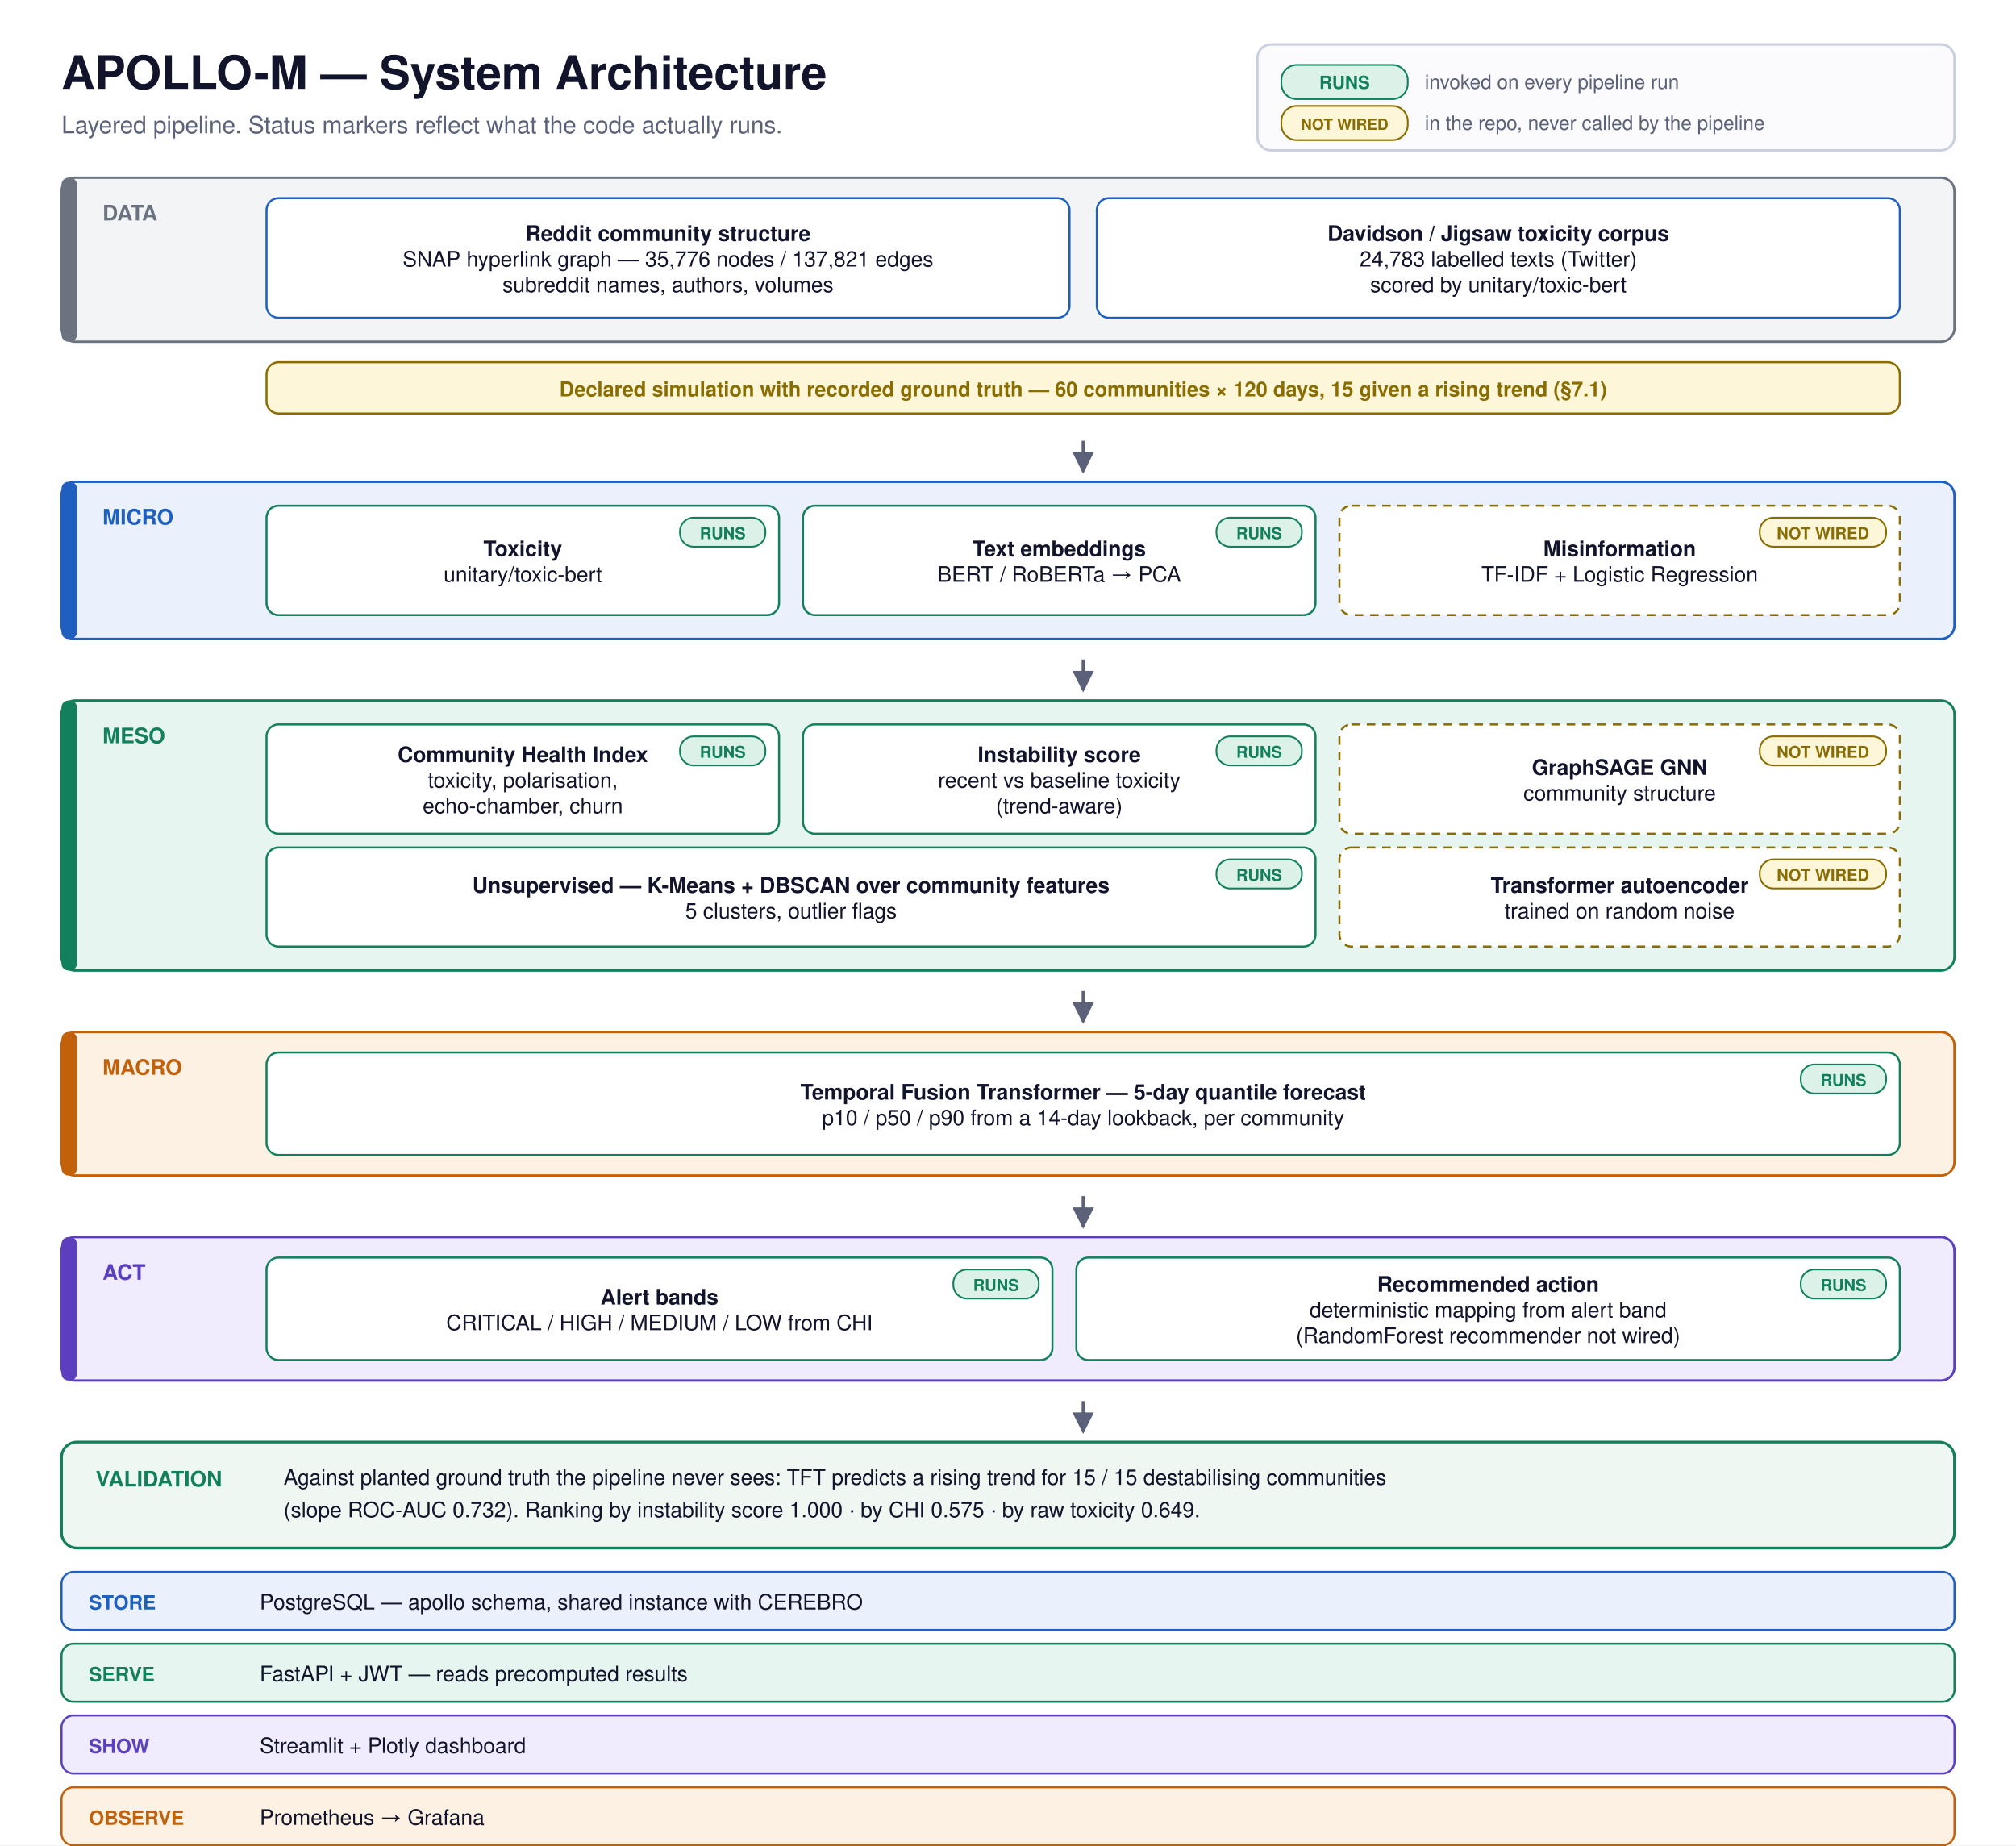
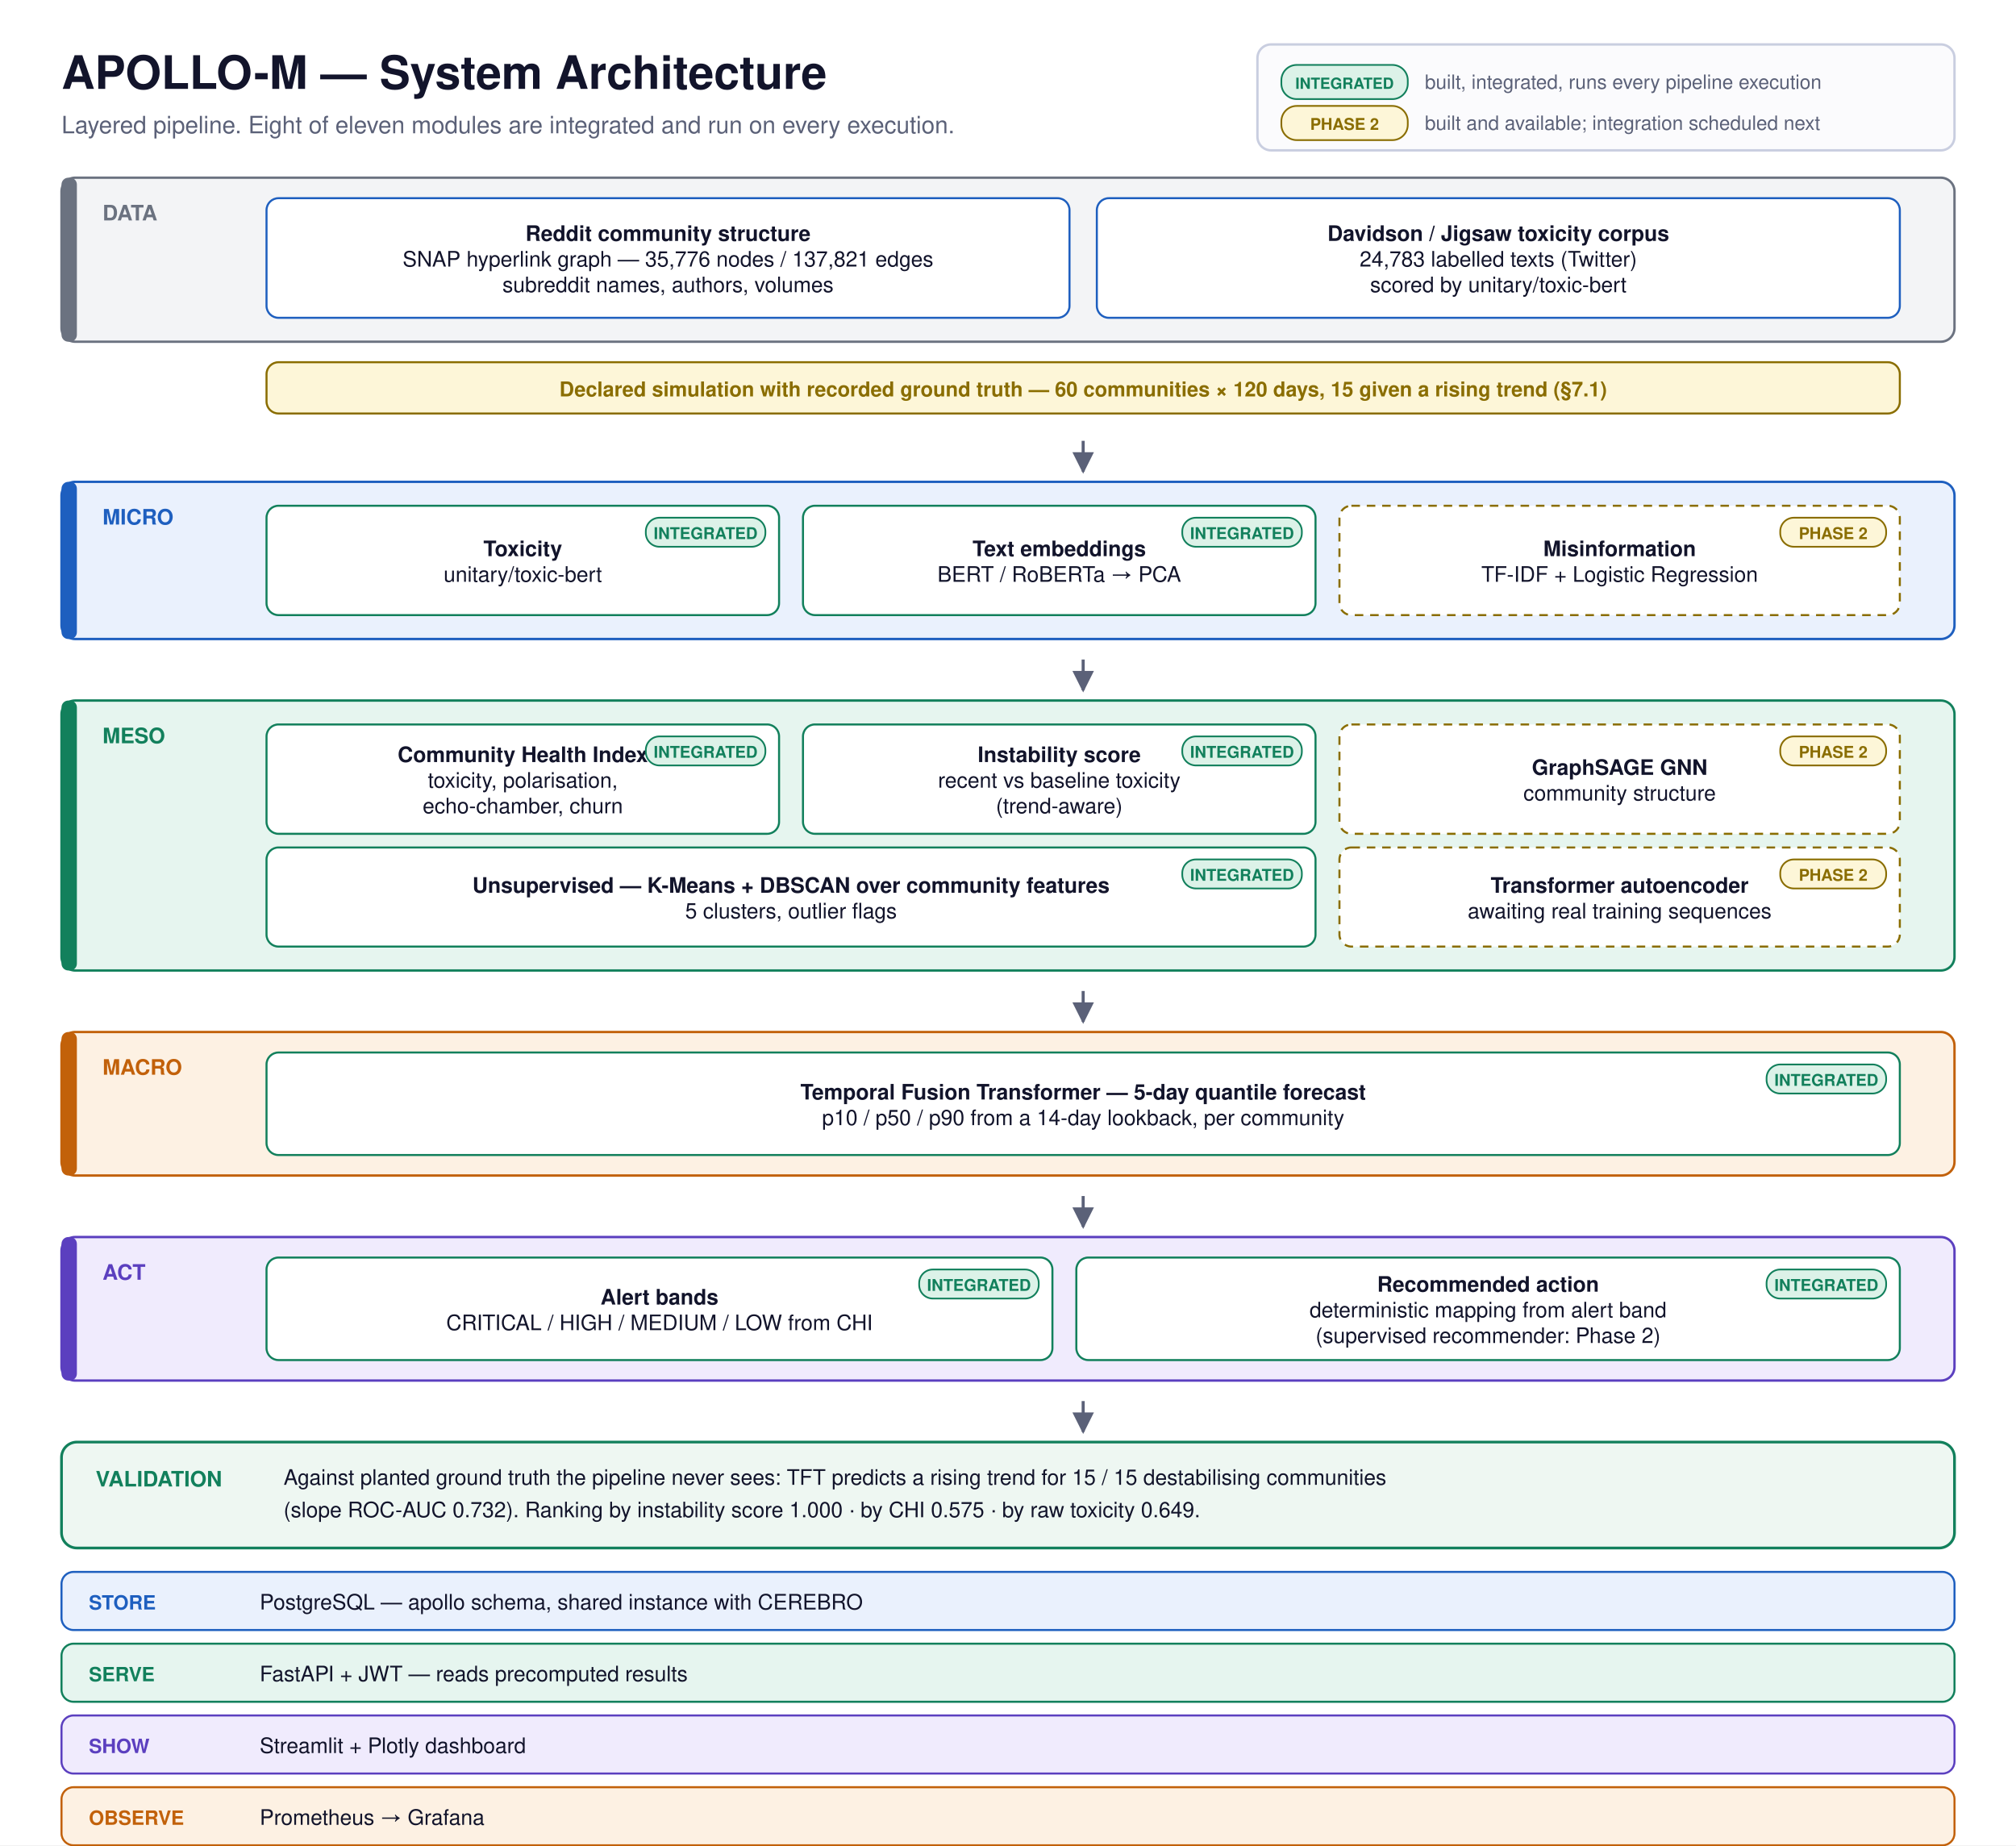
<svg xmlns="http://www.w3.org/2000/svg" width="1180" height="1080" viewBox="0 0 1180 1080" font-family="Helvetica,Arial,sans-serif">
  <defs>
    <marker id="a" viewBox="0 0 10 10" refX="9" refY="5" markerWidth="7" markerHeight="7" orient="auto-start-reverse">
      <path d="M 0 0 L 10 5 L 0 10 z" fill="#5b6178" />
    </marker>
  </defs>
  <rect width="1180" height="1080" fill="#ffffff" />
  <text x="36" y="52" font-size="27" fill="#12142b" font-weight="bold" text-anchor="start">APOLLO-M — System Architecture</text>
-   <text x="36" y="78" font-size="14" fill="#5b6178" font-weight="normal" text-anchor="start">Layered pipeline. Status markers reflect what the code actually runs.</text>
+   <text x="36" y="78" font-size="14" fill="#5b6178" font-weight="normal" text-anchor="start">Layered pipeline. Eight of eleven modules are integrated and run on every execution.</text>
  <rect x="736" y="26" width="408" height="62" rx="8" fill="#fbfbfd" stroke="#c9cee0" stroke-width="1.4" />
  <rect x="750" y="38" width="74" height="20" rx="9" fill="#dcf2e8" stroke="#12805c" stroke-width="1" />
-   <text x="787" y="52" font-size="10.5" fill="#12805c" font-weight="bold" text-anchor="middle">RUNS</text>
-   <text x="834" y="52" font-size="11.5" fill="#5b6178" font-weight="normal" text-anchor="start">invoked on every pipeline run</text>
+   <text x="787" y="52" font-size="9" fill="#12805c" font-weight="bold" text-anchor="middle">INTEGRATED</text>
+   <text x="834" y="52" font-size="11.5" fill="#5b6178" font-weight="normal" text-anchor="start">built, integrated, runs every pipeline execution</text>
  <rect x="750" y="62" width="74" height="20" rx="9" fill="#fdf6d8" stroke="#8a6d00" stroke-width="1" />
-   <text x="787" y="76" font-size="9" fill="#8a6d00" font-weight="bold" text-anchor="middle">NOT WIRED</text>
-   <text x="834" y="76" font-size="11.5" fill="#5b6178" font-weight="normal" text-anchor="start">in the repo, never called by the pipeline</text>
+   <text x="787" y="76" font-size="9.5" fill="#8a6d00" font-weight="bold" text-anchor="middle">PHASE 2</text>
+   <text x="834" y="76" font-size="11.5" fill="#5b6178" font-weight="normal" text-anchor="start">built and available; integration scheduled next</text>
  <rect x="36" y="104" width="1108" height="96" rx="8" fill="#f3f4f6" stroke="#6b7280" stroke-width="1.4" />
  <rect x="36" y="104" width="9" height="96" rx="4" fill="#6b7280" />
  <text x="60" y="129" font-size="12.5" fill="#6b7280" font-weight="bold" text-anchor="start">DATA</text>
  <rect x="156" y="116" width="470" height="70" rx="7" fill="#ffffff" stroke="#1e5fbf" stroke-width="1.2" />
  <text x="391.0" y="141.0" font-size="12.5" fill="#12142b" font-weight="bold" text-anchor="middle">Reddit community structure</text>
  <text x="391.0" y="156.0" font-size="12.5" fill="#12142b" font-weight="normal" text-anchor="middle">SNAP hyperlink graph — 35,776 nodes / 137,821 edges</text>
  <text x="391.0" y="171.0" font-size="12.5" fill="#12142b" font-weight="normal" text-anchor="middle">subreddit names, authors, volumes</text>
  <rect x="642" y="116" width="470" height="70" rx="7" fill="#ffffff" stroke="#1e5fbf" stroke-width="1.2" />
  <text x="877.0" y="141.0" font-size="12.5" fill="#12142b" font-weight="bold" text-anchor="middle">Davidson / Jigsaw toxicity corpus</text>
  <text x="877.0" y="156.0" font-size="12.5" fill="#12142b" font-weight="normal" text-anchor="middle">24,783 labelled texts (Twitter)</text>
  <text x="877.0" y="171.0" font-size="12.5" fill="#12142b" font-weight="normal" text-anchor="middle">scored by unitary/toxic-bert</text>
  <rect x="156" y="212" width="956" height="30" rx="7" fill="#fdf6d8" stroke="#8a6d00" stroke-width="1.2" />
  <text x="634" y="232" font-size="12" fill="#8a6d00" font-weight="bold" text-anchor="middle">Declared simulation with recorded ground truth — 60 communities × 120 days, 15 given a rising trend (§7.1)</text>
  <line x1="634" y1="258" x2="634" y2="276" stroke="#5b6178" stroke-width="1.8" marker-end="url(#a)" />
  <rect x="36" y="282" width="1108" height="92" rx="8" fill="#eaf1fd" stroke="#1e5fbf" stroke-width="1.4" />
  <rect x="36" y="282" width="9" height="92" rx="4" fill="#1e5fbf" />
  <text x="60" y="307" font-size="12.5" fill="#1e5fbf" font-weight="bold" text-anchor="start">MICRO</text>
  <rect x="156" y="296" width="300" height="64" rx="7" fill="#ffffff" stroke="#12805c" stroke-width="1.2" />
  <text x="306.0" y="325.5" font-size="12.5" fill="#12142b" font-weight="bold" text-anchor="middle">Toxicity</text>
  <text x="306.0" y="340.5" font-size="12.5" fill="#12142b" font-weight="normal" text-anchor="middle">unitary/toxic-bert</text>
-   <rect x="398" y="303" width="50" height="17" rx="8" fill="#dcf2e8" stroke="#12805c" stroke-width="1" />
-   <text x="423.0" y="315.5" font-size="9.5" fill="#12805c" font-weight="bold" text-anchor="middle">RUNS</text>
+   <rect x="378" y="303" width="70" height="17" rx="8" fill="#dcf2e8" stroke="#12805c" stroke-width="1" />
+   <text x="413.0" y="315.5" font-size="9.5" fill="#12805c" font-weight="bold" text-anchor="middle">INTEGRATED</text>
  <rect x="470" y="296" width="300" height="64" rx="7" fill="#ffffff" stroke="#12805c" stroke-width="1.2" />
  <text x="620.0" y="325.5" font-size="12.5" fill="#12142b" font-weight="bold" text-anchor="middle">Text embeddings</text>
  <text x="620.0" y="340.5" font-size="12.5" fill="#12142b" font-weight="normal" text-anchor="middle">BERT / RoBERTa → PCA</text>
-   <rect x="712" y="303" width="50" height="17" rx="8" fill="#dcf2e8" stroke="#12805c" stroke-width="1" />
-   <text x="737.0" y="315.5" font-size="9.5" fill="#12805c" font-weight="bold" text-anchor="middle">RUNS</text>
+   <rect x="692" y="303" width="70" height="17" rx="8" fill="#dcf2e8" stroke="#12805c" stroke-width="1" />
+   <text x="727.0" y="315.5" font-size="9.5" fill="#12805c" font-weight="bold" text-anchor="middle">INTEGRATED</text>
  <rect x="784" y="296" width="328" height="64" rx="7" fill="#ffffff" stroke="#8a6d00" stroke-width="1.2" stroke-dasharray="5,4" />
  <text x="948.0" y="325.5" font-size="12.5" fill="#12142b" font-weight="bold" text-anchor="middle">Misinformation</text>
  <text x="948.0" y="340.5" font-size="12.5" fill="#12142b" font-weight="normal" text-anchor="middle">TF-IDF + Logistic Regression</text>
-   <rect x="1030" y="303" width="74" height="17" rx="8" fill="#fdf6d8" stroke="#8a6d00" stroke-width="1" />
-   <text x="1067.0" y="315.5" font-size="9.5" fill="#8a6d00" font-weight="bold" text-anchor="middle">NOT WIRED</text>
+   <rect x="1042" y="303" width="62" height="17" rx="8" fill="#fdf6d8" stroke="#8a6d00" stroke-width="1" />
+   <text x="1073.0" y="315.5" font-size="9.5" fill="#8a6d00" font-weight="bold" text-anchor="middle">PHASE 2</text>
  <line x1="634" y1="386" x2="634" y2="404" stroke="#5b6178" stroke-width="1.8" marker-end="url(#a)" />
  <rect x="36" y="410" width="1108" height="158" rx="8" fill="#e6f5ef" stroke="#12805c" stroke-width="1.4" />
  <rect x="36" y="410" width="9" height="158" rx="4" fill="#12805c" />
  <text x="60" y="435" font-size="12.5" fill="#12805c" font-weight="bold" text-anchor="start">MESO</text>
  <rect x="156" y="424" width="300" height="64" rx="7" fill="#ffffff" stroke="#12805c" stroke-width="1.2" />
  <text x="306.0" y="446.0" font-size="12.5" fill="#12142b" font-weight="bold" text-anchor="middle">Community Health Index</text>
  <text x="306.0" y="461.0" font-size="12.5" fill="#12142b" font-weight="normal" text-anchor="middle">toxicity, polarisation,</text>
  <text x="306.0" y="476.0" font-size="12.5" fill="#12142b" font-weight="normal" text-anchor="middle">echo-chamber, churn</text>
-   <rect x="398" y="431" width="50" height="17" rx="8" fill="#dcf2e8" stroke="#12805c" stroke-width="1" />
-   <text x="423.0" y="443.5" font-size="9.5" fill="#12805c" font-weight="bold" text-anchor="middle">RUNS</text>
+   <rect x="378" y="431" width="70" height="17" rx="8" fill="#dcf2e8" stroke="#12805c" stroke-width="1" />
+   <text x="413.0" y="443.5" font-size="9.5" fill="#12805c" font-weight="bold" text-anchor="middle">INTEGRATED</text>
  <rect x="470" y="424" width="300" height="64" rx="7" fill="#ffffff" stroke="#12805c" stroke-width="1.2" />
  <text x="620.0" y="446.0" font-size="12.5" fill="#12142b" font-weight="bold" text-anchor="middle">Instability score</text>
  <text x="620.0" y="461.0" font-size="12.5" fill="#12142b" font-weight="normal" text-anchor="middle">recent vs baseline toxicity</text>
  <text x="620.0" y="476.0" font-size="12.5" fill="#12142b" font-weight="normal" text-anchor="middle">(trend-aware)</text>
-   <rect x="712" y="431" width="50" height="17" rx="8" fill="#dcf2e8" stroke="#12805c" stroke-width="1" />
-   <text x="737.0" y="443.5" font-size="9.5" fill="#12805c" font-weight="bold" text-anchor="middle">RUNS</text>
+   <rect x="692" y="431" width="70" height="17" rx="8" fill="#dcf2e8" stroke="#12805c" stroke-width="1" />
+   <text x="727.0" y="443.5" font-size="9.5" fill="#12805c" font-weight="bold" text-anchor="middle">INTEGRATED</text>
  <rect x="784" y="424" width="328" height="64" rx="7" fill="#ffffff" stroke="#8a6d00" stroke-width="1.2" stroke-dasharray="5,4" />
  <text x="948.0" y="453.5" font-size="12.5" fill="#12142b" font-weight="bold" text-anchor="middle">GraphSAGE GNN</text>
  <text x="948.0" y="468.5" font-size="12.5" fill="#12142b" font-weight="normal" text-anchor="middle">community structure</text>
-   <rect x="1030" y="431" width="74" height="17" rx="8" fill="#fdf6d8" stroke="#8a6d00" stroke-width="1" />
-   <text x="1067.0" y="443.5" font-size="9.5" fill="#8a6d00" font-weight="bold" text-anchor="middle">NOT WIRED</text>
+   <rect x="1042" y="431" width="62" height="17" rx="8" fill="#fdf6d8" stroke="#8a6d00" stroke-width="1" />
+   <text x="1073.0" y="443.5" font-size="9.5" fill="#8a6d00" font-weight="bold" text-anchor="middle">PHASE 2</text>
  <rect x="156" y="496" width="614" height="58" rx="7" fill="#ffffff" stroke="#12805c" stroke-width="1.2" />
  <text x="463.0" y="522.5" font-size="12.5" fill="#12142b" font-weight="bold" text-anchor="middle">Unsupervised — K-Means + DBSCAN over community features</text>
  <text x="463.0" y="537.5" font-size="12.5" fill="#12142b" font-weight="normal" text-anchor="middle">5 clusters, outlier flags</text>
-   <rect x="712" y="503" width="50" height="17" rx="8" fill="#dcf2e8" stroke="#12805c" stroke-width="1" />
-   <text x="737.0" y="515.5" font-size="9.5" fill="#12805c" font-weight="bold" text-anchor="middle">RUNS</text>
+   <rect x="692" y="503" width="70" height="17" rx="8" fill="#dcf2e8" stroke="#12805c" stroke-width="1" />
+   <text x="727.0" y="515.5" font-size="9.5" fill="#12805c" font-weight="bold" text-anchor="middle">INTEGRATED</text>
  <rect x="784" y="496" width="328" height="58" rx="7" fill="#ffffff" stroke="#8a6d00" stroke-width="1.2" stroke-dasharray="5,4" />
  <text x="948.0" y="522.5" font-size="12.5" fill="#12142b" font-weight="bold" text-anchor="middle">Transformer autoencoder</text>
-   <text x="948.0" y="537.5" font-size="12.5" fill="#12142b" font-weight="normal" text-anchor="middle">trained on random noise</text>
-   <rect x="1030" y="503" width="74" height="17" rx="8" fill="#fdf6d8" stroke="#8a6d00" stroke-width="1" />
-   <text x="1067.0" y="515.5" font-size="9.5" fill="#8a6d00" font-weight="bold" text-anchor="middle">NOT WIRED</text>
+   <text x="948.0" y="537.5" font-size="12.5" fill="#12142b" font-weight="normal" text-anchor="middle">awaiting real training sequences</text>
+   <rect x="1042" y="503" width="62" height="17" rx="8" fill="#fdf6d8" stroke="#8a6d00" stroke-width="1" />
+   <text x="1073.0" y="515.5" font-size="9.5" fill="#8a6d00" font-weight="bold" text-anchor="middle">PHASE 2</text>
  <line x1="634" y1="580" x2="634" y2="598" stroke="#5b6178" stroke-width="1.8" marker-end="url(#a)" />
  <rect x="36" y="604" width="1108" height="84" rx="8" fill="#fdf1e3" stroke="#c2610a" stroke-width="1.4" />
  <rect x="36" y="604" width="9" height="84" rx="4" fill="#c2610a" />
  <text x="60" y="629" font-size="12.5" fill="#c2610a" font-weight="bold" text-anchor="start">MACRO</text>
  <rect x="156" y="616" width="956" height="60" rx="7" fill="#ffffff" stroke="#12805c" stroke-width="1.2" />
  <text x="634.0" y="643.5" font-size="12.5" fill="#12142b" font-weight="bold" text-anchor="middle">Temporal Fusion Transformer — 5-day quantile forecast</text>
  <text x="634.0" y="658.5" font-size="12.5" fill="#12142b" font-weight="normal" text-anchor="middle">p10 / p50 / p90 from a 14-day lookback, per community</text>
-   <rect x="1054" y="623" width="50" height="17" rx="8" fill="#dcf2e8" stroke="#12805c" stroke-width="1" />
-   <text x="1079.0" y="635.5" font-size="9.5" fill="#12805c" font-weight="bold" text-anchor="middle">RUNS</text>
+   <rect x="1034" y="623" width="70" height="17" rx="8" fill="#dcf2e8" stroke="#12805c" stroke-width="1" />
+   <text x="1069.0" y="635.5" font-size="9.5" fill="#12805c" font-weight="bold" text-anchor="middle">INTEGRATED</text>
  <line x1="634" y1="700" x2="634" y2="718" stroke="#5b6178" stroke-width="1.8" marker-end="url(#a)" />
  <rect x="36" y="724" width="1108" height="84" rx="8" fill="#f0ebfd" stroke="#5b3fbf" stroke-width="1.4" />
  <rect x="36" y="724" width="9" height="84" rx="4" fill="#5b3fbf" />
  <text x="60" y="749" font-size="12.5" fill="#5b3fbf" font-weight="bold" text-anchor="start">ACT</text>
  <rect x="156" y="736" width="460" height="60" rx="7" fill="#ffffff" stroke="#12805c" stroke-width="1.2" />
  <text x="386.0" y="763.5" font-size="12.5" fill="#12142b" font-weight="bold" text-anchor="middle">Alert bands</text>
  <text x="386.0" y="778.5" font-size="12.5" fill="#12142b" font-weight="normal" text-anchor="middle">CRITICAL / HIGH / MEDIUM / LOW from CHI</text>
-   <rect x="558" y="743" width="50" height="17" rx="8" fill="#dcf2e8" stroke="#12805c" stroke-width="1" />
-   <text x="583.0" y="755.5" font-size="9.5" fill="#12805c" font-weight="bold" text-anchor="middle">RUNS</text>
+   <rect x="538" y="743" width="70" height="17" rx="8" fill="#dcf2e8" stroke="#12805c" stroke-width="1" />
+   <text x="573.0" y="755.5" font-size="9.5" fill="#12805c" font-weight="bold" text-anchor="middle">INTEGRATED</text>
  <rect x="630" y="736" width="482" height="60" rx="7" fill="#ffffff" stroke="#12805c" stroke-width="1.2" />
  <text x="871.0" y="756.0" font-size="12.5" fill="#12142b" font-weight="bold" text-anchor="middle">Recommended action</text>
  <text x="871.0" y="771.0" font-size="12.5" fill="#12142b" font-weight="normal" text-anchor="middle">deterministic mapping from alert band</text>
-   <text x="871.0" y="786.0" font-size="12.5" fill="#12142b" font-weight="normal" text-anchor="middle">(RandomForest recommender not wired)</text>
-   <rect x="1054" y="743" width="50" height="17" rx="8" fill="#dcf2e8" stroke="#12805c" stroke-width="1" />
-   <text x="1079.0" y="755.5" font-size="9.5" fill="#12805c" font-weight="bold" text-anchor="middle">RUNS</text>
+   <text x="871.0" y="786.0" font-size="12.5" fill="#12142b" font-weight="normal" text-anchor="middle">(supervised recommender: Phase 2)</text>
+   <rect x="1034" y="743" width="70" height="17" rx="8" fill="#dcf2e8" stroke="#12805c" stroke-width="1" />
+   <text x="1069.0" y="755.5" font-size="9.5" fill="#12805c" font-weight="bold" text-anchor="middle">INTEGRATED</text>
  <line x1="634" y1="820" x2="634" y2="838" stroke="#5b6178" stroke-width="1.8" marker-end="url(#a)" />
  <rect x="36" y="844" width="1108" height="62" rx="9" fill="#eef7f2" stroke="#12805c" stroke-width="1.6" />
  <text x="56" y="870" font-size="12.5" fill="#12805c" font-weight="bold" text-anchor="start">VALIDATION</text>
  <text x="166" y="869" font-size="12.5" fill="#12142b" font-weight="normal" text-anchor="start">Against planted ground truth the pipeline never sees:  TFT predicts a rising trend for 15 / 15 destabilising communities</text>
  <text x="166" y="888" font-size="12.5" fill="#12142b" font-weight="normal" text-anchor="start">(slope ROC-AUC 0.732).  Ranking by instability score 1.000 · by CHI 0.575 · by raw toxicity 0.649.</text>
  <rect x="36" y="920" width="1108" height="34" rx="7" fill="#eaf1fd" stroke="#1e5fbf" stroke-width="1.2" />
  <text x="52" y="942" font-size="11.5" fill="#1e5fbf" font-weight="bold" text-anchor="start">STORE</text>
  <text x="152" y="942" font-size="12.5" fill="#12142b" font-weight="normal" text-anchor="start">PostgreSQL — apollo schema, shared instance with CEREBRO</text>
  <rect x="36" y="962" width="1108" height="34" rx="7" fill="#e6f5ef" stroke="#12805c" stroke-width="1.2" />
  <text x="52" y="984" font-size="11.5" fill="#12805c" font-weight="bold" text-anchor="start">SERVE</text>
  <text x="152" y="984" font-size="12.5" fill="#12142b" font-weight="normal" text-anchor="start">FastAPI + JWT — reads precomputed results</text>
  <rect x="36" y="1004" width="1108" height="34" rx="7" fill="#f0ebfd" stroke="#5b3fbf" stroke-width="1.2" />
  <text x="52" y="1026" font-size="11.5" fill="#5b3fbf" font-weight="bold" text-anchor="start">SHOW</text>
  <text x="152" y="1026" font-size="12.5" fill="#12142b" font-weight="normal" text-anchor="start">Streamlit + Plotly dashboard</text>
  <rect x="36" y="1046" width="1108" height="34" rx="7" fill="#fdf1e3" stroke="#c2610a" stroke-width="1.2" />
  <text x="52" y="1068" font-size="11.5" fill="#c2610a" font-weight="bold" text-anchor="start">OBSERVE</text>
  <text x="152" y="1068" font-size="12.5" fill="#12142b" font-weight="normal" text-anchor="start">Prometheus → Grafana</text>
</svg>
